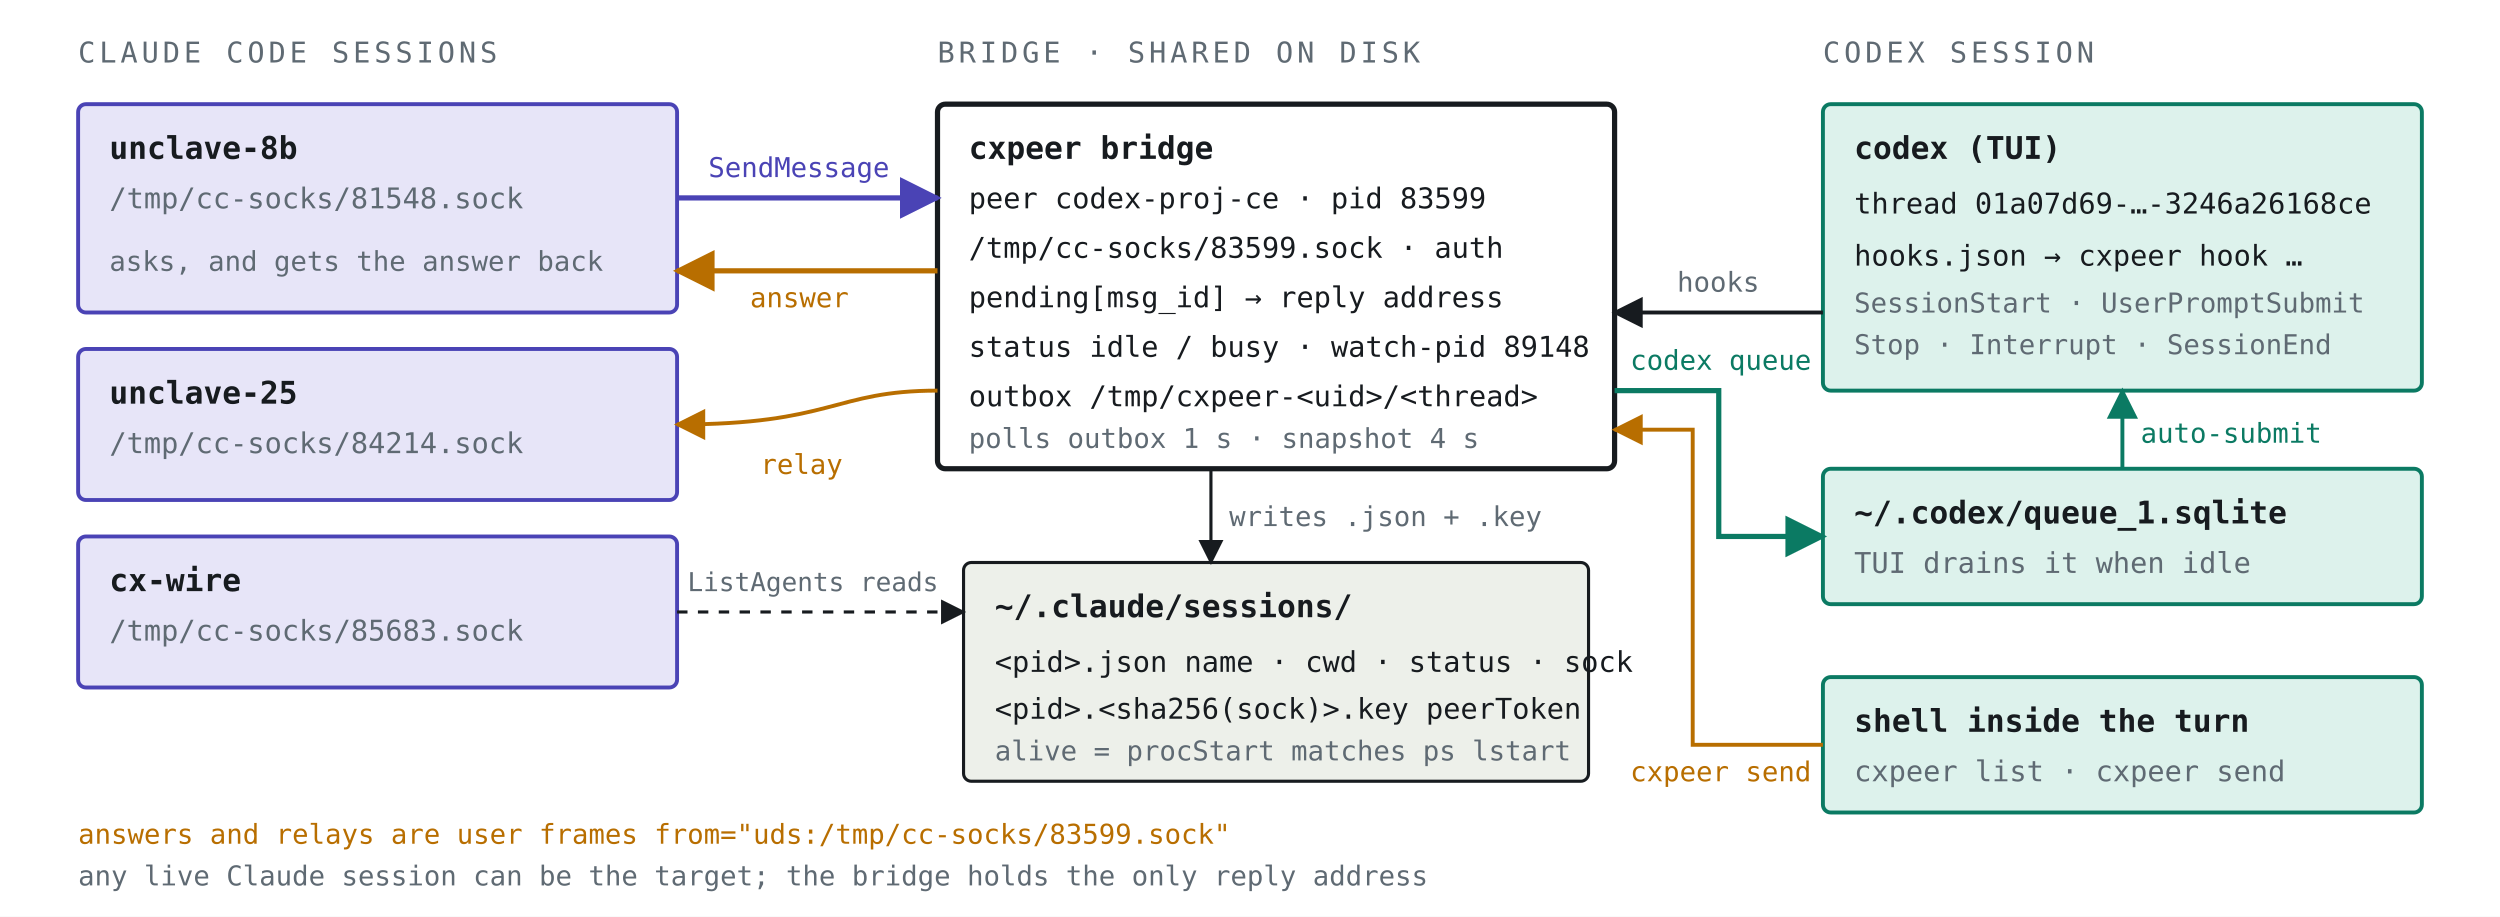
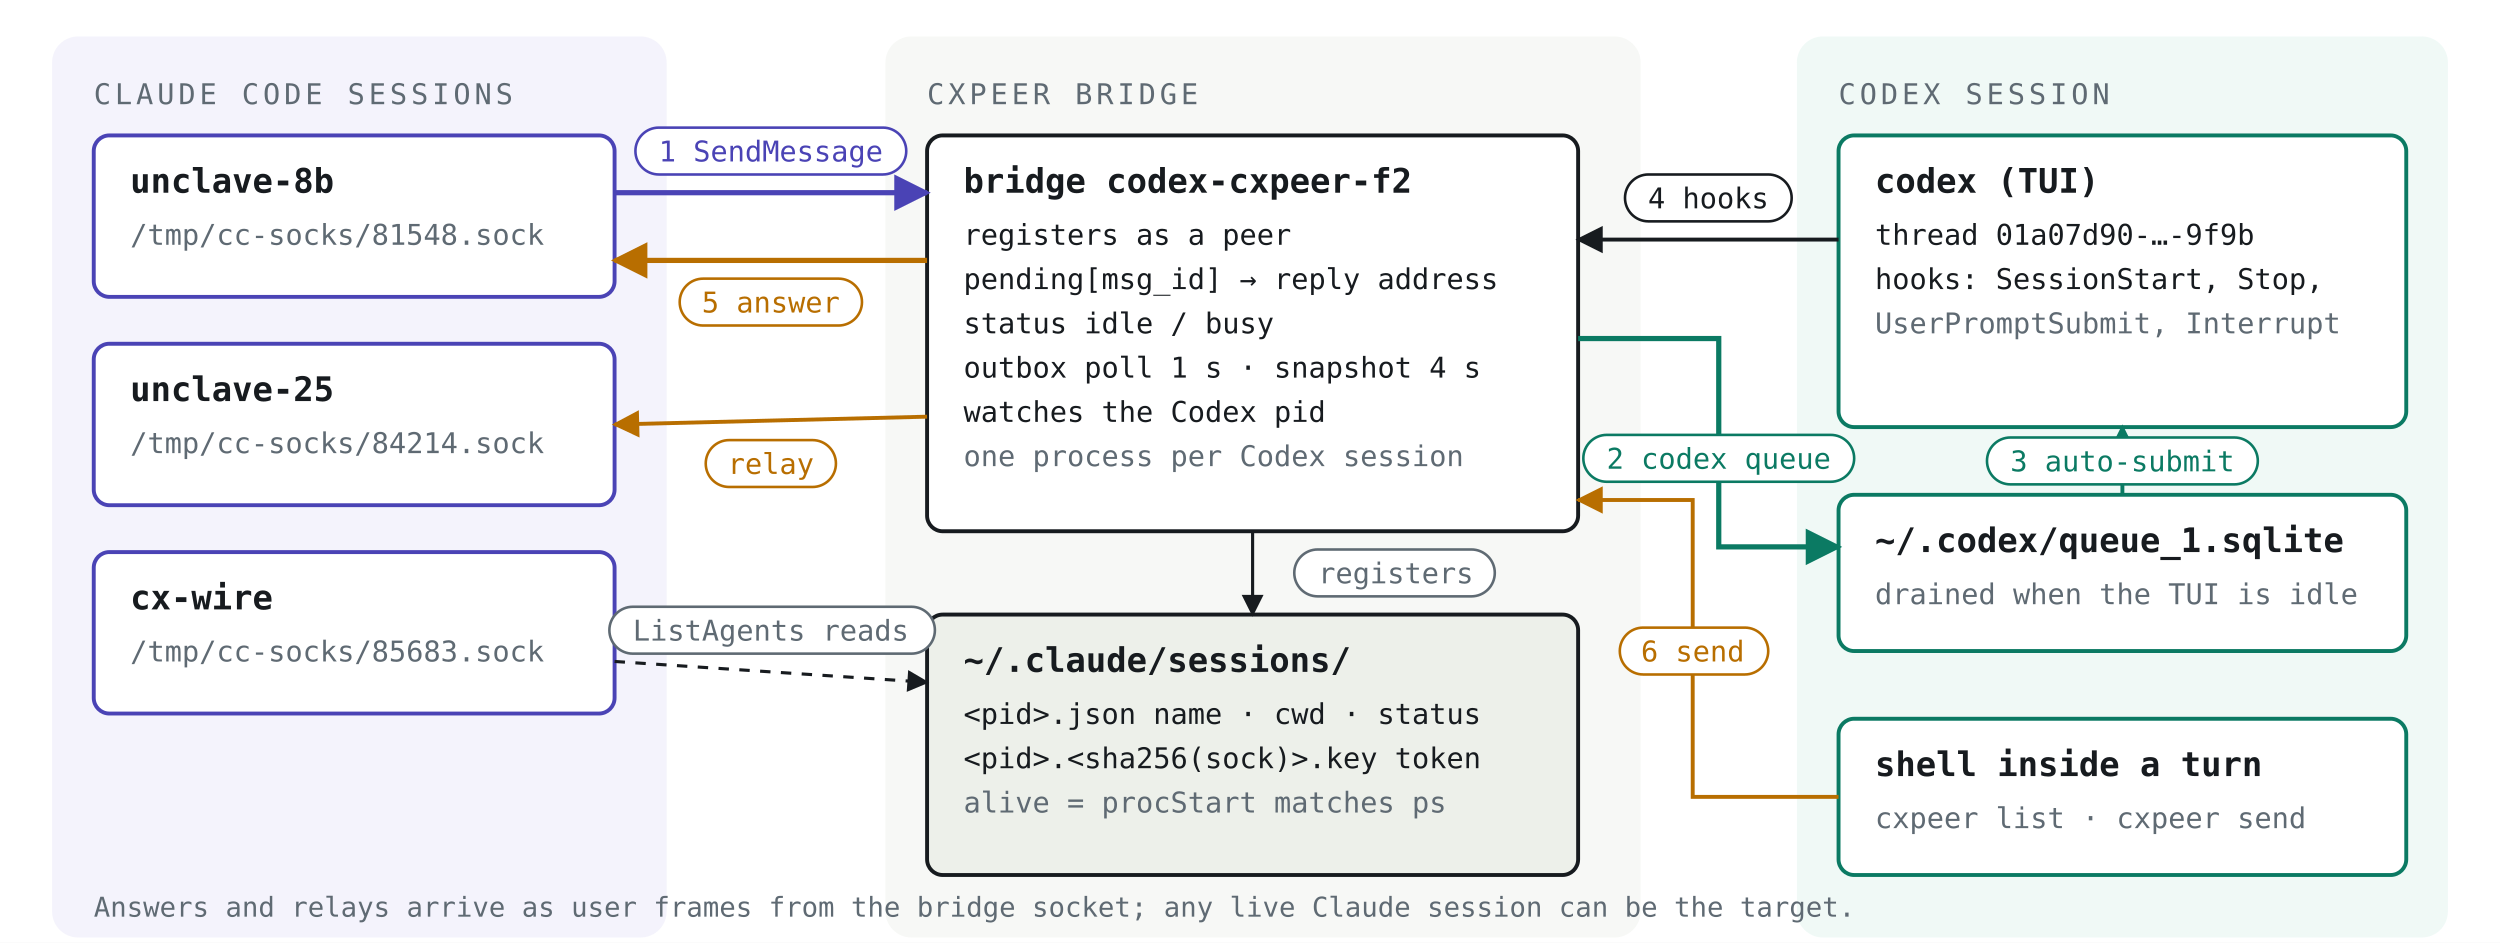
- <svg xmlns="http://www.w3.org/2000/svg" width="960" height="352" color="#171B1F" viewBox="0 0 960 352" role="img" aria-label="Topology: a Claude Code session sends to the bridge socket and gets the answer back; the bridge registers itself in the shared session registry that every Claude session reads, queues messages into Codex, receives Codex hook events, and relays messages Codex sends from its shell.">
+ <svg xmlns="http://www.w3.org/2000/svg" width="960" height="362" color="#171B1F" viewBox="0 0 960 362" role="img" aria-label="Topology: a Claude session sends to the bridge (1), the bridge queues into Codex (2), the TUI submits it (3), hooks report turn boundaries (4), the answer returns (5), and Codex can send through the bridge itself (6).">
  <defs>
-     <marker id="ar" viewBox="0 0 10 10" refX="9" refY="5" markerWidth="8" markerHeight="8" orient="auto-start-reverse">
+     <marker id="ta" viewBox="0 0 10 10" refX="9" refY="5" markerWidth="7" markerHeight="7" orient="auto-start-reverse">
      <path d="M0 0L10 5L0 10z" fill="currentColor" />
    </marker>
-     <marker id="arc" viewBox="0 0 10 10" refX="9" refY="5" markerWidth="8" markerHeight="8" orient="auto-start-reverse">
+     <marker id="tc" viewBox="0 0 10 10" refX="9" refY="5" markerWidth="7" markerHeight="7" orient="auto-start-reverse">
      <path d="M0 0L10 5L0 10z" fill="#4A43B5" />
    </marker>
-     <marker id="arx" viewBox="0 0 10 10" refX="9" refY="5" markerWidth="8" markerHeight="8" orient="auto-start-reverse">
+     <marker id="tx" viewBox="0 0 10 10" refX="9" refY="5" markerWidth="7" markerHeight="7" orient="auto-start-reverse">
      <path d="M0 0L10 5L0 10z" fill="#0B7A63" />
    </marker>
-     <marker id="arf" viewBox="0 0 10 10" refX="9" refY="5" markerWidth="8" markerHeight="8" orient="auto-start-reverse">
+     <marker id="tf" viewBox="0 0 10 10" refX="9" refY="5" markerWidth="7" markerHeight="7" orient="auto-start-reverse">
      <path d="M0 0L10 5L0 10z" fill="#B86E00" />
    </marker>
  </defs>
-   <rect x="0" y="0" width="960" height="352" fill="#FFFFFF" />
+   <rect x="0" y="0" width="960" height="362" fill="#FFFFFF" />
  <g font-family="JetBrains Mono, SFMono-Regular, Menlo, Consolas, monospace" font-size="12" fill="currentColor">
-     <text x="30" y="24" font-size="11" letter-spacing="1.5" fill="#5F6A73">CLAUDE CODE SESSIONS</text>
-     <text x="360" y="24" font-size="11" letter-spacing="1.5" fill="#5F6A73">BRIDGE · SHARED ON DISK</text>
-     <text x="700" y="24" font-size="11" letter-spacing="1.5" fill="#5F6A73">CODEX SESSION</text>
-     <g stroke="#4A43B5" fill="#E7E5F8" stroke-width="1.5">
-       <rect x="30" y="40" width="230" height="80" rx="3" />
-       <rect x="30" y="134" width="230" height="58" rx="3" />
-       <rect x="30" y="206" width="230" height="58" rx="3" />
-     </g>
-     <text x="42" y="61" font-weight="600">unclave-8b</text>
-     <text x="42" y="80" font-size="11" fill="#5F6A73">/tmp/cc-socks/81548.sock</text>
-     <text x="42" y="104" font-size="10.5" fill="#5F6A73">asks, and gets the answer back</text>
-     <text x="42" y="155" font-weight="600">unclave-25</text>
-     <text x="42" y="174" font-size="11" fill="#5F6A73">/tmp/cc-socks/84214.sock</text>
-     <text x="42" y="227" font-weight="600">cx-wire</text>
-     <text x="42" y="246" font-size="11" fill="#5F6A73">/tmp/cc-socks/85683.sock</text>
-     <rect x="360" y="40" width="260" height="140" rx="3" fill="#FFFFFF" stroke="currentColor" stroke-width="2" />
-     <text x="372" y="61" font-weight="600">cxpeer bridge</text>
-     <text x="372" y="80" font-size="11">peer codex-proj-ce · pid 83599</text>
-     <text x="372" y="99" font-size="11">/tmp/cc-socks/83599.sock · auth</text>
-     <text x="372" y="118" font-size="11">pending[msg_id] → reply address</text>
-     <text x="372" y="137" font-size="11">status idle / busy · watch-pid 89148</text>
-     <text x="372" y="156" font-size="11">outbox /tmp/cxpeer-&lt;uid&gt;/&lt;thread&gt;</text>
-     <text x="372" y="172" font-size="10.5" fill="#5F6A73">polls outbox 1 s · snapshot 4 s</text>
-     <rect x="370" y="216" width="240" height="84" rx="3" fill="#EDF0EA" stroke="currentColor" stroke-width="1.2" />
-     <text x="382" y="237" font-weight="600">~/.claude/sessions/</text>
-     <text x="382" y="258" font-size="11">&lt;pid&gt;.json  name · cwd · status · sock</text>
-     <text x="382" y="276" font-size="11">&lt;pid&gt;.&lt;sha256(sock)&gt;.key  peerToken</text>
-     <text x="382" y="292" font-size="10.5" fill="#5F6A73">alive = procStart matches ps lstart</text>
-     <g stroke="#0B7A63" fill="#DDF2EC" stroke-width="1.5">
-       <rect x="700" y="40" width="230" height="110" rx="3" />
-       <rect x="700" y="180" width="230" height="52" rx="3" />
-       <rect x="700" y="260" width="230" height="52" rx="3" />
-     </g>
-     <text x="712" y="61" font-weight="600">codex (TUI)</text>
-     <text x="712" y="82" font-size="11">thread 01a07d69-…-3246a26168ce</text>
-     <text x="712" y="102" font-size="11">hooks.json → cxpeer hook …</text>
-     <text x="712" y="120" font-size="10.5" fill="#5F6A73">SessionStart · UserPromptSubmit</text>
-     <text x="712" y="136" font-size="10.5" fill="#5F6A73">Stop · Interrupt · SessionEnd</text>
-     <text x="712" y="201" font-weight="600">~/.codex/queue_1.sqlite</text>
-     <text x="712" y="220" font-size="11" fill="#5F6A73">TUI drains it when idle</text>
-     <text x="712" y="281" font-weight="600">shell inside the turn</text>
-     <text x="712" y="300" font-size="11" fill="#5F6A73">cxpeer list · cxpeer send</text>
-     <path d="M260 76 L360 76" stroke="#4A43B5" stroke-width="2" marker-end="url(#arc)" fill="none" />
-     <text x="272" y="68" font-size="10.5" fill="#4A43B5">SendMessage</text>
-     <path d="M360 104 L260 104" stroke="#B86E00" stroke-width="2" marker-end="url(#arf)" fill="none" />
-     <text x="288" y="118" font-size="10.5" fill="#B86E00">answer</text>
-     <path d="M360 150 C 320 150, 320 163, 260 163" stroke="#B86E00" stroke-width="1.5" marker-end="url(#arf)" fill="none" />
-     <text x="292" y="182" font-size="10.5" fill="#B86E00">relay</text>
-     <path d="M260 235 L370 235" stroke="currentColor" stroke-width="1.2" stroke-dasharray="4 4" marker-end="url(#ar)" fill="none" />
-     <text x="264" y="227" font-size="10" fill="#5F6A73">ListAgents reads</text>
-     <path d="M465 180 L465 216" stroke="currentColor" stroke-width="1.2" marker-end="url(#ar)" fill="none" />
-     <text x="472" y="202" font-size="10.5" fill="#5F6A73">writes .json + .key</text>
-     <path d="M700 120 L620 120" stroke="currentColor" stroke-width="1.5" marker-end="url(#ar)" fill="none" />
-     <text x="644" y="112" font-size="10.5" fill="#5F6A73">hooks</text>
-     <path d="M620 150 L660 150 L660 206 L700 206" stroke="#0B7A63" stroke-width="2" marker-end="url(#arx)" fill="none" />
-     <text x="626" y="142" font-size="10.5" fill="#0B7A63">codex queue</text>
-     <path d="M815 180 L815 150" stroke="#0B7A63" stroke-width="1.5" marker-end="url(#arx)" fill="none" />
-     <text x="822" y="170" font-size="10.5" fill="#0B7A63">auto-submit</text>
-     <path d="M700 286 L650 286 L650 165 L620 165" stroke="#B86E00" stroke-width="1.5" marker-end="url(#arf)" fill="none" />
-     <text x="626" y="300" font-size="10.5" fill="#B86E00">cxpeer send</text>
-     <text x="30" y="324" font-size="10.5" fill="#B86E00">answers and relays are user frames from="uds:/tmp/cc-socks/83599.sock"</text>
-     <text x="30" y="340" font-size="10.5" fill="#5F6A73">any live Claude session can be the target; the bridge holds the only reply address</text>
+     <rect x="20" y="14" width="236" height="346" rx="10" fill="#E7E5F8" opacity="0.45" />
+     <rect x="340" y="14" width="290" height="346" rx="10" fill="#EDF0EA" opacity="0.45" />
+     <rect x="690" y="14" width="250" height="346" rx="10" fill="#DDF2EC" opacity="0.45" />
+     <text x="36" y="40" font-size="11" letter-spacing="1.5" fill="#5F6A73">CLAUDE CODE SESSIONS</text>
+     <text x="356" y="40" font-size="11" letter-spacing="1.5" fill="#5F6A73">CXPEER BRIDGE</text>
+     <text x="706" y="40" font-size="11" letter-spacing="1.5" fill="#5F6A73">CODEX SESSION</text>
+     <rect x="36" y="52" width="200" height="62" rx="6" fill="#FFFFFF" stroke="#4A43B5" stroke-width="1.5" />
+     <text x="50" y="74" font-size="13" font-weight="700">unclave-8b</text>
+     <text x="50" y="94" font-size="11" fill="#5F6A73">/tmp/cc-socks/81548.sock</text>
+     <rect x="36" y="132" width="200" height="62" rx="6" fill="#FFFFFF" stroke="#4A43B5" stroke-width="1.5" />
+     <text x="50" y="154" font-size="13" font-weight="700">unclave-25</text>
+     <text x="50" y="174" font-size="11" fill="#5F6A73">/tmp/cc-socks/84214.sock</text>
+     <rect x="36" y="212" width="200" height="62" rx="6" fill="#FFFFFF" stroke="#4A43B5" stroke-width="1.5" />
+     <text x="50" y="234" font-size="13" font-weight="700">cx-wire</text>
+     <text x="50" y="254" font-size="11" fill="#5F6A73">/tmp/cc-socks/85683.sock</text>
+     <rect x="356" y="52" width="250" height="152" rx="6" fill="#FFFFFF" stroke="currentColor" stroke-width="1.5" />
+     <text x="370" y="74" font-size="13" font-weight="700">bridge codex-cxpeer-f2</text>
+     <text x="370" y="94" font-size="11" fill="currentColor">registers as a peer</text>
+     <text x="370" y="111" font-size="11" fill="currentColor">pending[msg_id] → reply address</text>
+     <text x="370" y="128" font-size="11" fill="currentColor">status idle / busy</text>
+     <text x="370" y="145" font-size="11" fill="currentColor">outbox poll 1 s · snapshot 4 s</text>
+     <text x="370" y="162" font-size="11" fill="currentColor">watches the Codex pid</text>
+     <text x="370" y="179" font-size="11" fill="#5F6A73">one process per Codex session</text>
+     <rect x="356" y="236" width="250" height="100" rx="6" fill="#EDF0EA" stroke="currentColor" stroke-width="1.5" />
+     <text x="370" y="258" font-size="13" font-weight="700">~/.claude/sessions/</text>
+     <text x="370" y="278" font-size="11" fill="currentColor">&lt;pid&gt;.json  name · cwd · status</text>
+     <text x="370" y="295" font-size="11" fill="currentColor">&lt;pid&gt;.&lt;sha256(sock)&gt;.key  token</text>
+     <text x="370" y="312" font-size="11" fill="#5F6A73">alive = procStart matches ps</text>
+     <rect x="706" y="52" width="218" height="112" rx="6" fill="#FFFFFF" stroke="#0B7A63" stroke-width="1.5" />
+     <text x="720" y="74" font-size="13" font-weight="700">codex (TUI)</text>
+     <text x="720" y="94" font-size="11" fill="currentColor">thread 01a07d90-…-9f9b</text>
+     <text x="720" y="111" font-size="11" fill="currentColor">hooks: SessionStart, Stop,</text>
+     <text x="720" y="128" font-size="11" fill="#5F6A73">UserPromptSubmit, Interrupt</text>
+     <rect x="706" y="190" width="218" height="60" rx="6" fill="#FFFFFF" stroke="#0B7A63" stroke-width="1.5" />
+     <text x="720" y="212" font-size="13" font-weight="700">~/.codex/queue_1.sqlite</text>
+     <text x="720" y="232" font-size="11" fill="#5F6A73">drained when the TUI is idle</text>
+     <rect x="706" y="276" width="218" height="60" rx="6" fill="#FFFFFF" stroke="#0B7A63" stroke-width="1.5" />
+     <text x="720" y="298" font-size="13" font-weight="700">shell inside a turn</text>
+     <text x="720" y="318" font-size="11" fill="#5F6A73">cxpeer list · cxpeer send</text>
+     <path d="M236 74 L356 74" stroke="#4A43B5" stroke-width="2" fill="none" marker-end="url(#tc)" />
+     <rect x="244" y="49" width="104" height="18" rx="9" fill="#FFFFFF" stroke="#4A43B5" stroke-width="1" />
+     <text x="296" y="62" text-anchor="middle" font-size="11" fill="#4A43B5">1 SendMessage</text>
+     <path d="M606 130 L660 130 L660 210 L706 210" stroke="#0B7A63" stroke-width="2" fill="none" marker-end="url(#tx)" />
+     <rect x="608" y="167" width="104" height="18" rx="9" fill="#FFFFFF" stroke="#0B7A63" stroke-width="1" />
+     <text x="660" y="180" text-anchor="middle" font-size="11" fill="#0B7A63">2 codex queue</text>
+     <path d="M815 190 L815 164" stroke="#0B7A63" stroke-width="1.5" fill="none" marker-end="url(#tx)" />
+     <rect x="763" y="168" width="104" height="18" rx="9" fill="#FFFFFF" stroke="#0B7A63" stroke-width="1" />
+     <text x="815" y="181" text-anchor="middle" font-size="11" fill="#0B7A63">3 auto-submit</text>
+     <path d="M706 92 L606 92" stroke="currentColor" stroke-width="1.5" fill="none" marker-end="url(#ta)" />
+     <rect x="624" y="67" width="64" height="18" rx="9" fill="#FFFFFF" stroke="currentColor" stroke-width="1" />
+     <text x="656" y="80" text-anchor="middle" font-size="11" fill="currentColor">4 hooks</text>
+     <path d="M356 100 L236 100" stroke="#B86E00" stroke-width="2" fill="none" marker-end="url(#tf)" />
+     <rect x="261" y="107" width="70" height="18" rx="9" fill="#FFFFFF" stroke="#B86E00" stroke-width="1" />
+     <text x="296" y="120" text-anchor="middle" font-size="11" fill="#B86E00">5 answer</text>
+     <path d="M706 306 L650 306 L650 192 L606 192" stroke="#B86E00" stroke-width="1.5" fill="none" marker-end="url(#tf)" />
+     <rect x="622" y="241" width="57" height="18" rx="9" fill="#FFFFFF" stroke="#B86E00" stroke-width="1" />
+     <text x="650" y="254" text-anchor="middle" font-size="11" fill="#B86E00">6 send</text>
+     <path d="M356 160 L236 163" stroke="#B86E00" stroke-width="1.5" fill="none" marker-end="url(#tf)" />
+     <rect x="271" y="169" width="50" height="18" rx="9" fill="#FFFFFF" stroke="#B86E00" stroke-width="1" />
+     <text x="296" y="182" text-anchor="middle" font-size="11" fill="#B86E00">relay</text>
+     <path d="M236 254 L356 262" stroke="currentColor" stroke-width="1.2" fill="none" marker-end="url(#ta)" stroke-dasharray="4 4" />
+     <rect x="234" y="233" width="125" height="18" rx="9" fill="#FFFFFF" stroke="#5F6A73" stroke-width="1" />
+     <text x="296" y="246" text-anchor="middle" font-size="11" fill="#5F6A73">ListAgents reads</text>
+     <path d="M481 204 L481 236" stroke="currentColor" stroke-width="1.2" fill="none" marker-end="url(#ta)" />
+     <rect x="497" y="211" width="77" height="18" rx="9" fill="#FFFFFF" stroke="#5F6A73" stroke-width="1" />
+     <text x="536" y="224" text-anchor="middle" font-size="11" fill="#5F6A73">registers</text>
+     <text x="36" y="352" font-size="10.5" fill="#5F6A73">Answers and relays arrive as user frames from the bridge socket; any live Claude session can be the target.</text>
  </g>
</svg>
